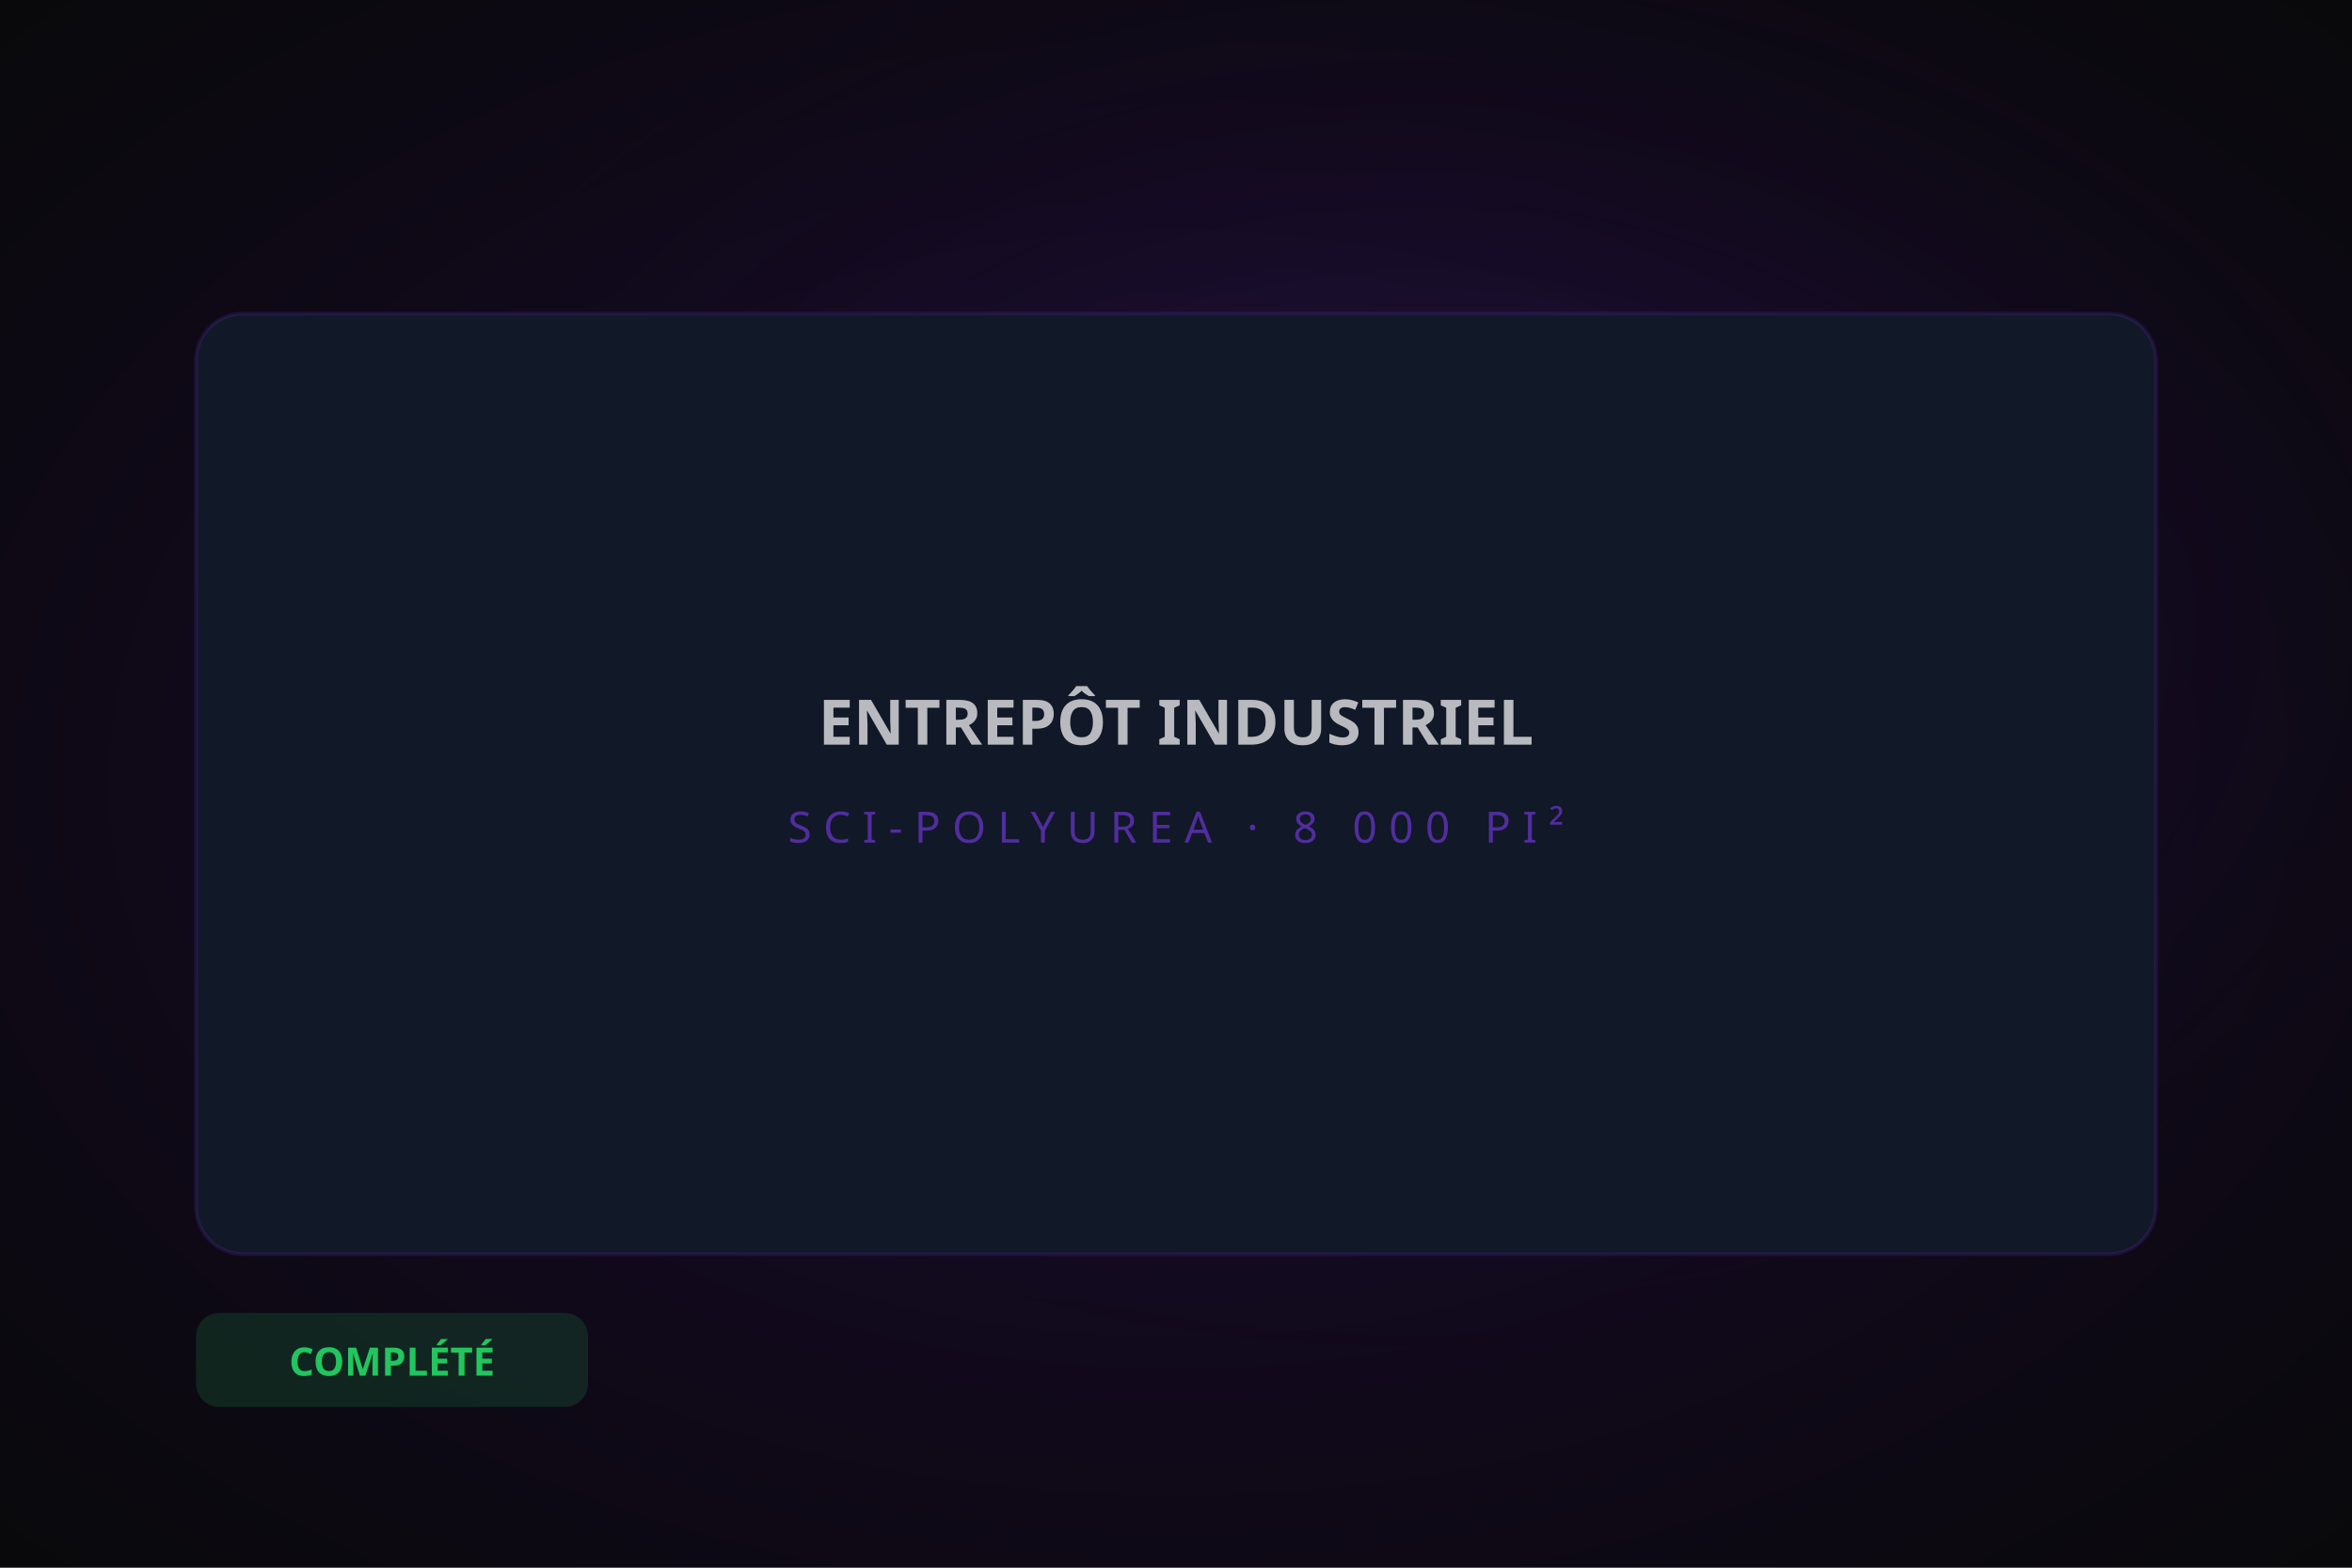
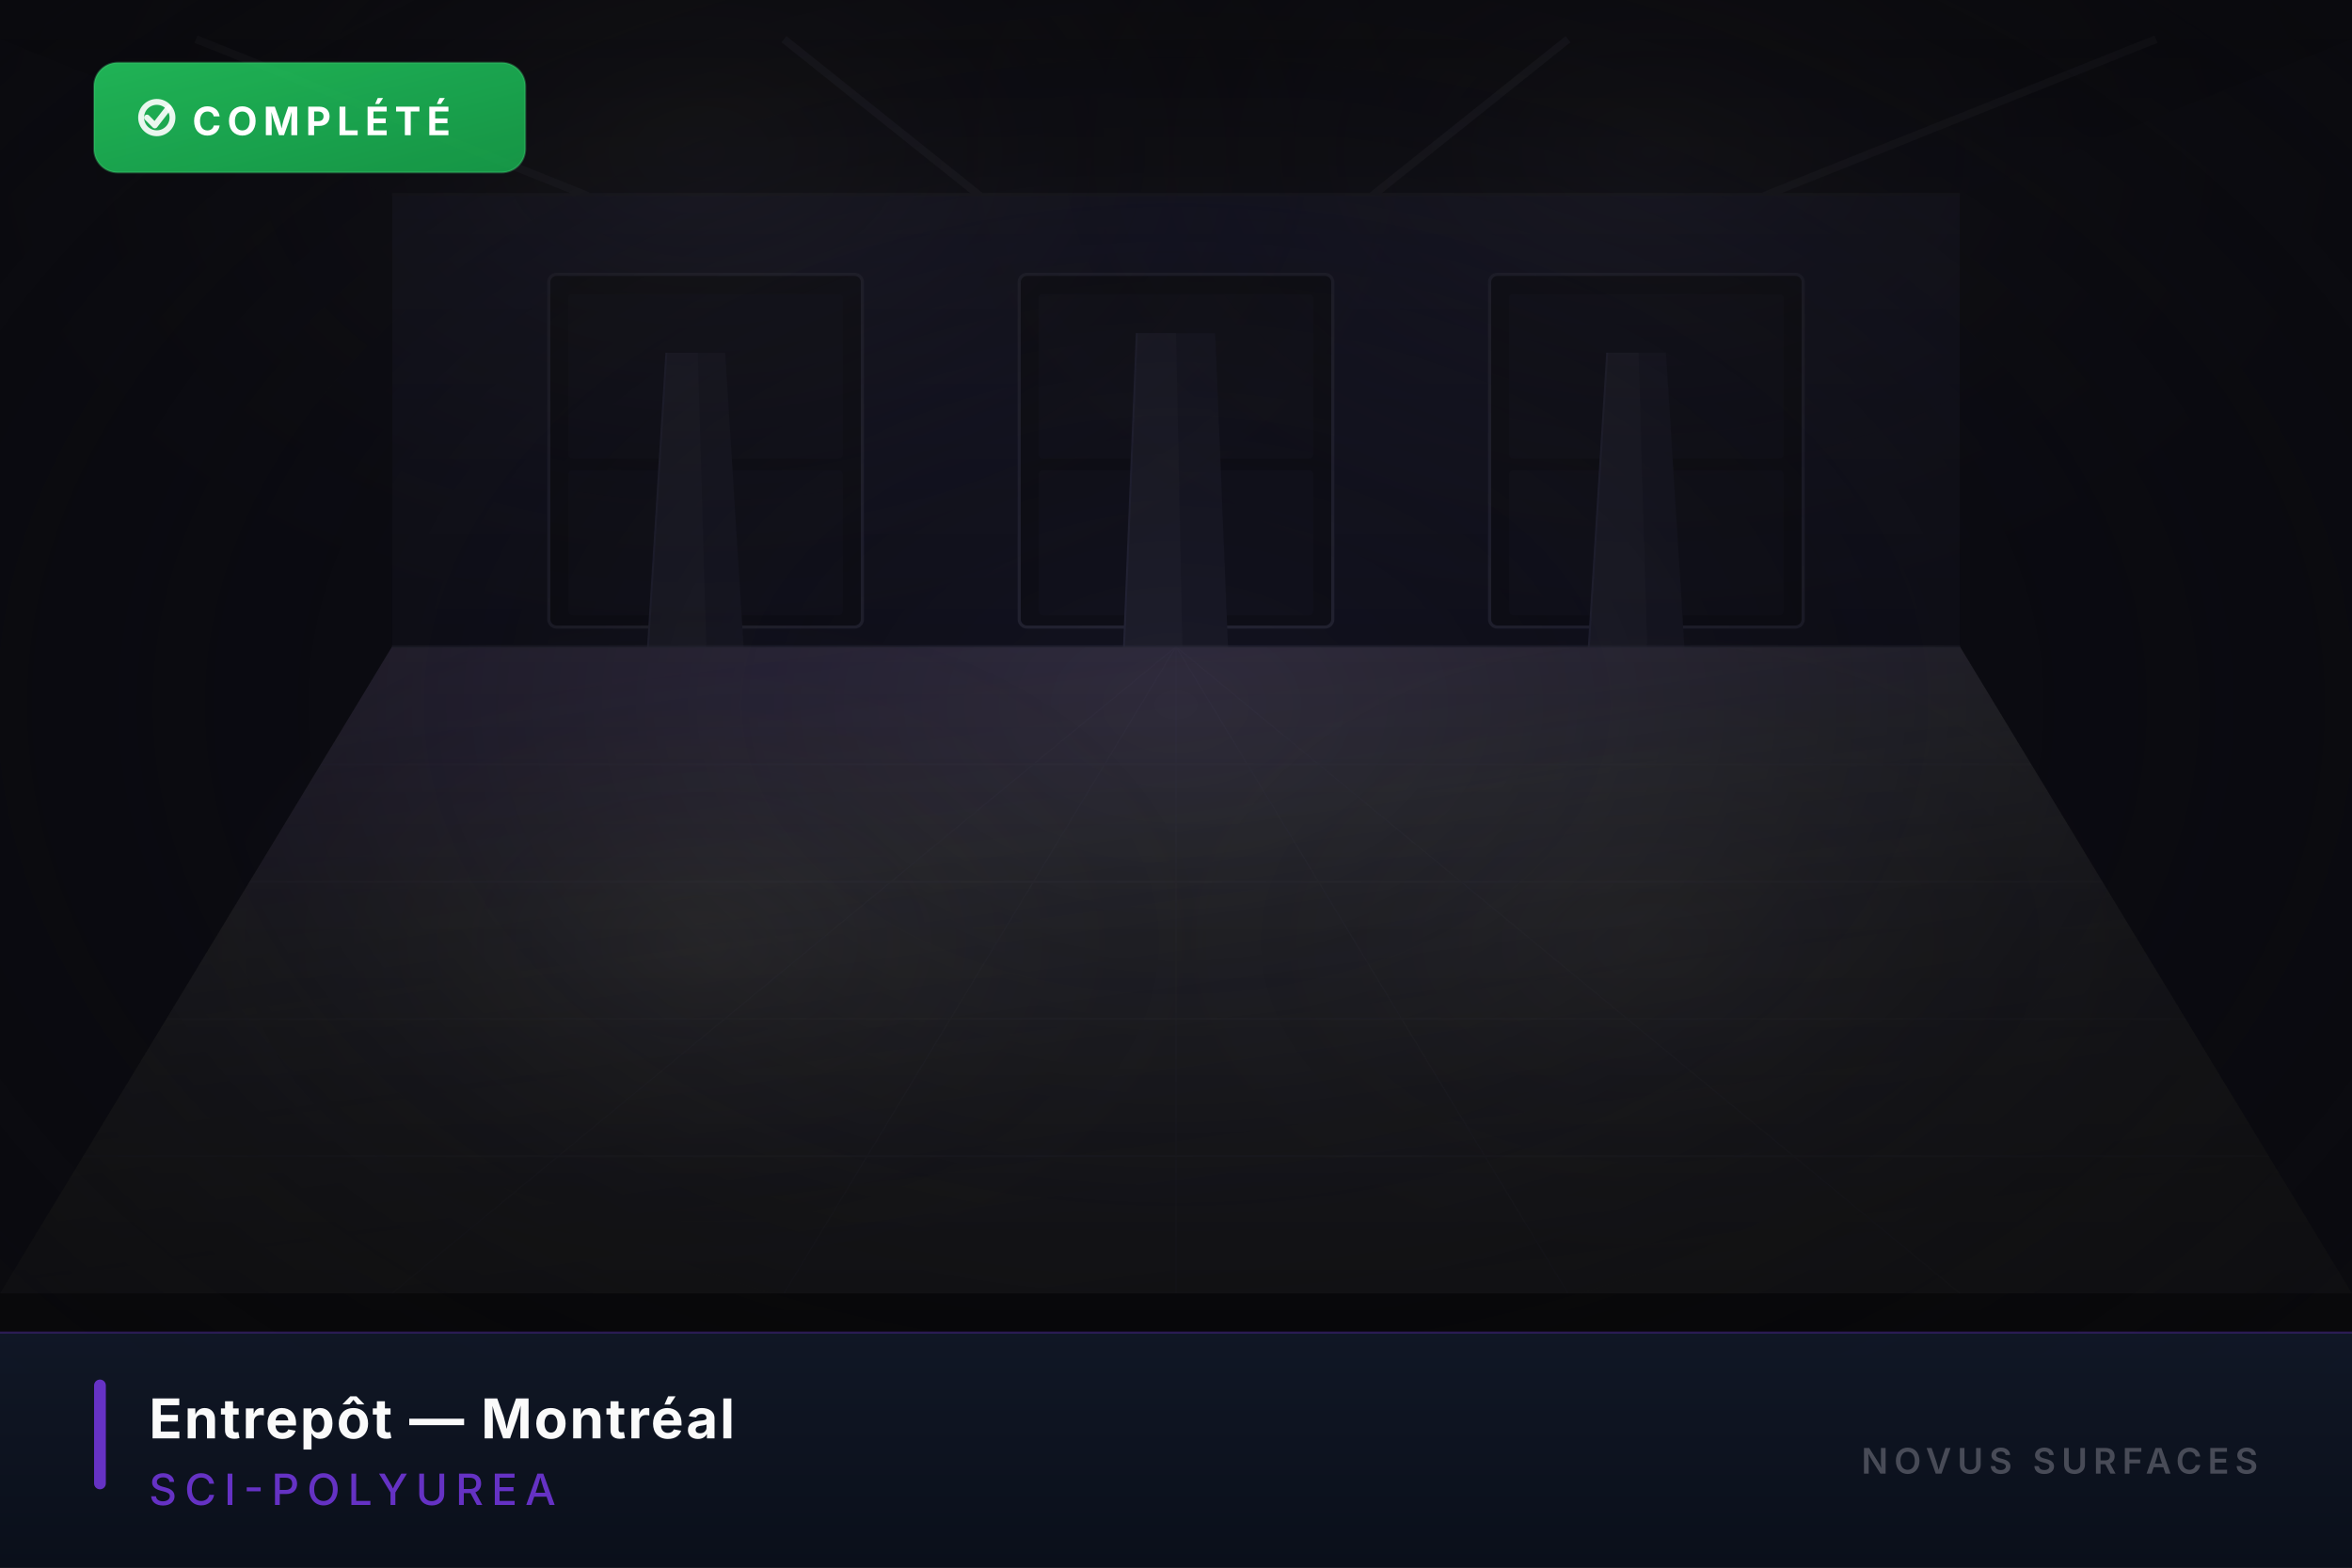
<svg xmlns="http://www.w3.org/2000/svg" viewBox="0 0 600 400" fill="none">
  <defs>
-     <radialGradient id="p2-bg" cx="50%" cy="50%" r="70%">
-       <stop offset="0%" stop-color="#1a0a2e" />
+     <linearGradient id="p2-bg" x1="0" y1="0" x2="0" y2="1">
+       <stop offset="0%" stop-color="#0c0c14" />
      <stop offset="100%" stop-color="#09090b" />
-     </radialGradient>
-     <radialGradient id="p2-g" cx="60%" cy="40%" r="50%">
-       <stop offset="0%" stop-color="#7c3aed" stop-opacity="0.2" />
+     </linearGradient>
+     <linearGradient id="p2-floor" x1="0.5" y1="0" x2="0.5" y2="1">
+       <stop offset="0%" stop-color="#2a2a32" />
+       <stop offset="40%" stop-color="#222228" />
+       <stop offset="100%" stop-color="#1a1a1f" />
+     </linearGradient>
+     <linearGradient id="p2-shine" x1="0.3" y1="0" x2="0.8" y2="1">
+       <stop offset="0%" stop-color="#7c3aed" stop-opacity="0.08" />
+       <stop offset="30%" stop-color="#5a5a6a" stop-opacity="0.12" />
+       <stop offset="100%" stop-color="transparent" />
+     </linearGradient>
+     <linearGradient id="p2-wall" x1="0" y1="0" x2="0" y2="1">
+       <stop offset="0%" stop-color="#18182a" />
+       <stop offset="100%" stop-color="#121220" />
+     </linearGradient>
+     <linearGradient id="p2-ceil" x1="0" y1="0" x2="0" y2="1">
+       <stop offset="0%" stop-color="#0a0a12" />
+       <stop offset="100%" stop-color="#0e0e1a" />
+     </linearGradient>
+     <radialGradient id="p2-light1" cx="30%" cy="10%" r="35%">
+       <stop offset="0%" stop-color="#f5e6c8" stop-opacity="0.08" />
      <stop offset="100%" stop-color="transparent" />
    </radialGradient>
+     <radialGradient id="p2-light2" cx="70%" cy="10%" r="35%">
+       <stop offset="0%" stop-color="#f5e6c8" stop-opacity="0.06" />
+       <stop offset="100%" stop-color="transparent" />
+     </radialGradient>
+     <radialGradient id="p2-pool1" cx="30%" cy="60%" r="25%">
+       <stop offset="0%" stop-color="#f5e6c8" stop-opacity="0.06" />
+       <stop offset="100%" stop-color="transparent" />
+     </radialGradient>
+     <radialGradient id="p2-pool2" cx="70%" cy="60%" r="25%">
+       <stop offset="0%" stop-color="#f5e6c8" stop-opacity="0.04" />
+       <stop offset="100%" stop-color="transparent" />
+     </radialGradient>
+     <filter id="p2-noise" x="0%" y="0%" width="100%" height="100%">
+       <feTurbulence type="fractalNoise" baseFrequency="0.7" numOctaves="3" stitchTiles="stitch" result="noise" />
+       <feColorMatrix type="saturate" values="0" in="noise" result="grayNoise" />
+       <feBlend in="SourceGraphic" in2="grayNoise" mode="multiply" />
+     </filter>
+     <radialGradient id="p2-vignette" cx="50%" cy="45%" r="65%">
+       <stop offset="0%" stop-color="transparent" />
+       <stop offset="100%" stop-color="#09090b" stop-opacity="0.7" />
+     </radialGradient>
+     <linearGradient id="p2-badge" x1="0" y1="0" x2="1" y2="1">
+       <stop offset="0%" stop-color="#22c55e" />
+       <stop offset="100%" stop-color="#16a34a" />
+     </linearGradient>
+     <linearGradient id="p2-bar" x1="0" y1="0" x2="0" y2="1">
+       <stop offset="0%" stop-color="#111827" stop-opacity="0.95" />
+       <stop offset="100%" stop-color="#0a0f1a" />
+     </linearGradient>
+     <clipPath id="p2-floorClip">
+       <polygon points="100,165 500,165 600,330 0,330" />
+     </clipPath>
  </defs>
  <rect width="600" height="400" fill="url(#p2-bg)" />
-   <rect width="600" height="400" fill="url(#p2-g)" />
-   <rect x="50" y="80" width="500" height="240" rx="12" fill="#111827" stroke="#7c3aed" stroke-opacity="0.15" />
-   <text x="300" y="190" text-anchor="middle" font-family="system-ui" font-size="16" font-weight="700" fill="white" opacity="0.7">ENTREPÔT INDUSTRIEL</text>
-   <text x="300" y="215" text-anchor="middle" font-family="system-ui" font-size="11" fill="#7c3aed" opacity="0.6" letter-spacing="3">SCI-POLYUREA · 8 000 PI²</text>
-   <rect x="50" y="335" width="100" height="24" rx="6" fill="#22c55e" opacity="0.15" />
-   <text x="100" y="351" text-anchor="middle" font-family="system-ui" font-size="10" font-weight="600" fill="#22c55e">COMPLÉTÉ</text>
+   <polygon points="0,10 600,10 500,50 100,50" fill="url(#p2-ceil)" />
+   <line x1="50" y1="10" x2="150" y2="50" stroke="#1a1a25" stroke-width="2" />
+   <line x1="200" y1="10" x2="250" y2="50" stroke="#1a1a25" stroke-width="2" />
+   <line x1="400" y1="10" x2="350" y2="50" stroke="#1a1a25" stroke-width="2" />
+   <line x1="550" y1="10" x2="450" y2="50" stroke="#1a1a25" stroke-width="2" />
+   <line x1="100" y1="50" x2="500" y2="50" stroke="#1a1a25" stroke-width="1.5" />
+   <g opacity="0.7">
+     <line x1="200" y1="50" x2="200" y2="68" stroke="#2a2a35" stroke-width="1" />
+     <rect x="190" y="68" width="20" height="6" rx="2" fill="#2a2a35" />
+     <rect x="193" y="72" width="14" height="2" rx="1" fill="#f5e6c8" opacity="0.5" />
+     <line x1="400" y1="50" x2="400" y2="68" stroke="#2a2a35" stroke-width="1" />
+     <rect x="390" y="68" width="20" height="6" rx="2" fill="#2a2a35" />
+     <rect x="393" y="72" width="14" height="2" rx="1" fill="#f5e6c8" opacity="0.4" />
+   </g>
+   <polygon points="100,50 500,50 500,165 100,165" fill="url(#p2-wall)" />
+   <rect x="140" y="70" width="80" height="90" rx="2" fill="#0f0f1a" stroke="#252535" stroke-width="0.8" />
+   <rect x="145" y="75" width="70" height="42" rx="1" fill="#12121f" />
+   <rect x="145" y="120" width="70" height="37" rx="1" fill="#12121f" />
+   <rect x="260" y="70" width="80" height="90" rx="2" fill="#0f0f1a" stroke="#252535" stroke-width="0.8" />
+   <rect x="265" y="75" width="70" height="42" rx="1" fill="#12121f" />
+   <rect x="265" y="120" width="70" height="37" rx="1" fill="#12121f" />
+   <rect x="380" y="70" width="80" height="90" rx="2" fill="#0f0f1a" stroke="#252535" stroke-width="0.8" />
+   <rect x="385" y="75" width="70" height="42" rx="1" fill="#12121f" />
+   <rect x="385" y="120" width="70" height="37" rx="1" fill="#12121f" />
+   <polygon points="0,10 100,50 100,165 0,330" fill="#0e0e18" />
+   <polygon points="600,10 500,50 500,165 600,330" fill="#0e0e18" />
+   <g>
+     <polygon points="170,90 185,90 200,330 155,330" fill="#1a1a28" />
+     <polygon points="170,90 178,90 185,330 155,330" fill="#1f1f2d" />
+     <line x1="170" y1="90" x2="155" y2="330" stroke="#252538" stroke-width="0.5" />
+   </g>
+   <g>
+     <polygon points="290,85 310,85 320,330 280,330" fill="#1a1a28" />
+     <polygon points="290,85 300,85 305,330 280,330" fill="#1f1f2d" />
+     <line x1="290" y1="85" x2="280" y2="330" stroke="#252538" stroke-width="0.5" />
+   </g>
+   <g>
+     <polygon points="410,90 425,90 440,330 395,330" fill="#1a1a28" />
+     <polygon points="410,90 418,90 425,330 395,330" fill="#1f1f2d" />
+     <line x1="410" y1="90" x2="395" y2="330" stroke="#252538" stroke-width="0.5" />
+   </g>
+   <polygon points="100,165 500,165 600,330 0,330" fill="url(#p2-floor)" />
+   <g clip-path="url(#p2-floorClip)" opacity="0.15">
+     <line x1="20" y1="195" x2="580" y2="195" stroke="#3a3a4a" stroke-width="0.5" />
+     <line x1="10" y1="225" x2="590" y2="225" stroke="#3a3a4a" stroke-width="0.5" />
+     <line x1="5" y1="260" x2="595" y2="260" stroke="#3a3a4a" stroke-width="0.5" />
+     <line x1="0" y1="295" x2="600" y2="295" stroke="#3a3a4a" stroke-width="0.5" />
+     <line x1="300" y1="165" x2="100" y2="330" stroke="#3a3a4a" stroke-width="0.3" />
+     <line x1="300" y1="165" x2="200" y2="330" stroke="#3a3a4a" stroke-width="0.3" />
+     <line x1="300" y1="165" x2="300" y2="330" stroke="#3a3a4a" stroke-width="0.3" />
+     <line x1="300" y1="165" x2="400" y2="330" stroke="#3a3a4a" stroke-width="0.3" />
+     <line x1="300" y1="165" x2="500" y2="330" stroke="#3a3a4a" stroke-width="0.3" />
+   </g>
+   <polygon points="100,165 500,165 600,330 0,330" fill="url(#p2-shine)" />
+   <rect width="600" height="400" fill="url(#p2-pool1)" />
+   <rect width="600" height="400" fill="url(#p2-pool2)" />
+   <rect width="600" height="400" fill="url(#p2-light1)" />
+   <rect width="600" height="400" fill="url(#p2-light2)" />
+   <line x1="100" y1="165" x2="500" y2="165" stroke="#2a2a3a" stroke-width="0.8" opacity="0.5" />
+   <rect width="600" height="400" fill="url(#p2-vignette)" />
+   <rect width="600" height="400" fill="#09090b" opacity="0.03" filter="url(#p2-noise)" />
+   <g transform="translate(24, 16)">
+     <rect width="110" height="28" rx="6" fill="url(#p2-badge)" opacity="0.9" />
+     <rect width="110" height="28" rx="6" fill="none" stroke="#4ade80" stroke-width="0.5" stroke-opacity="0.3" />
+     <circle cx="16" cy="14" r="4" fill="none" stroke="white" stroke-width="1.5" opacity="0.9" />
+     <polyline points="13.5,14 15.5,16 19,11.5" fill="none" stroke="white" stroke-width="1.5" stroke-linecap="round" stroke-linejoin="round" opacity="0.9" />
+     <text x="58" y="18.5" text-anchor="middle" font-family="system-ui, -apple-system, sans-serif" font-size="10" font-weight="700" fill="white" letter-spacing="1.5">COMPLÉTÉ</text>
+   </g>
+   <rect x="0" y="340" width="600" height="60" fill="url(#p2-bar)" />
+   <line x1="0" y1="340" x2="600" y2="340" stroke="#7c3aed" stroke-width="0.5" stroke-opacity="0.3" />
+   <rect x="24" y="352" width="3" height="28" rx="1.5" fill="#7c3aed" opacity="0.8" />
+   <text x="38" y="367" font-family="system-ui, -apple-system, sans-serif" font-size="14" font-weight="700" fill="#fafafa" letter-spacing="0.5">Entrepôt — Montréal</text>
+   <text x="38" y="384" font-family="system-ui, -apple-system, sans-serif" font-size="11" font-weight="500" fill="#7c3aed" opacity="0.8" letter-spacing="2">SCI-POLYUREA</text>
+   <text x="576" y="376" text-anchor="end" font-family="system-ui, -apple-system, sans-serif" font-size="9" font-weight="600" fill="#a1a1aa" opacity="0.4" letter-spacing="1.5">NOVUS SURFACES</text>
</svg>
